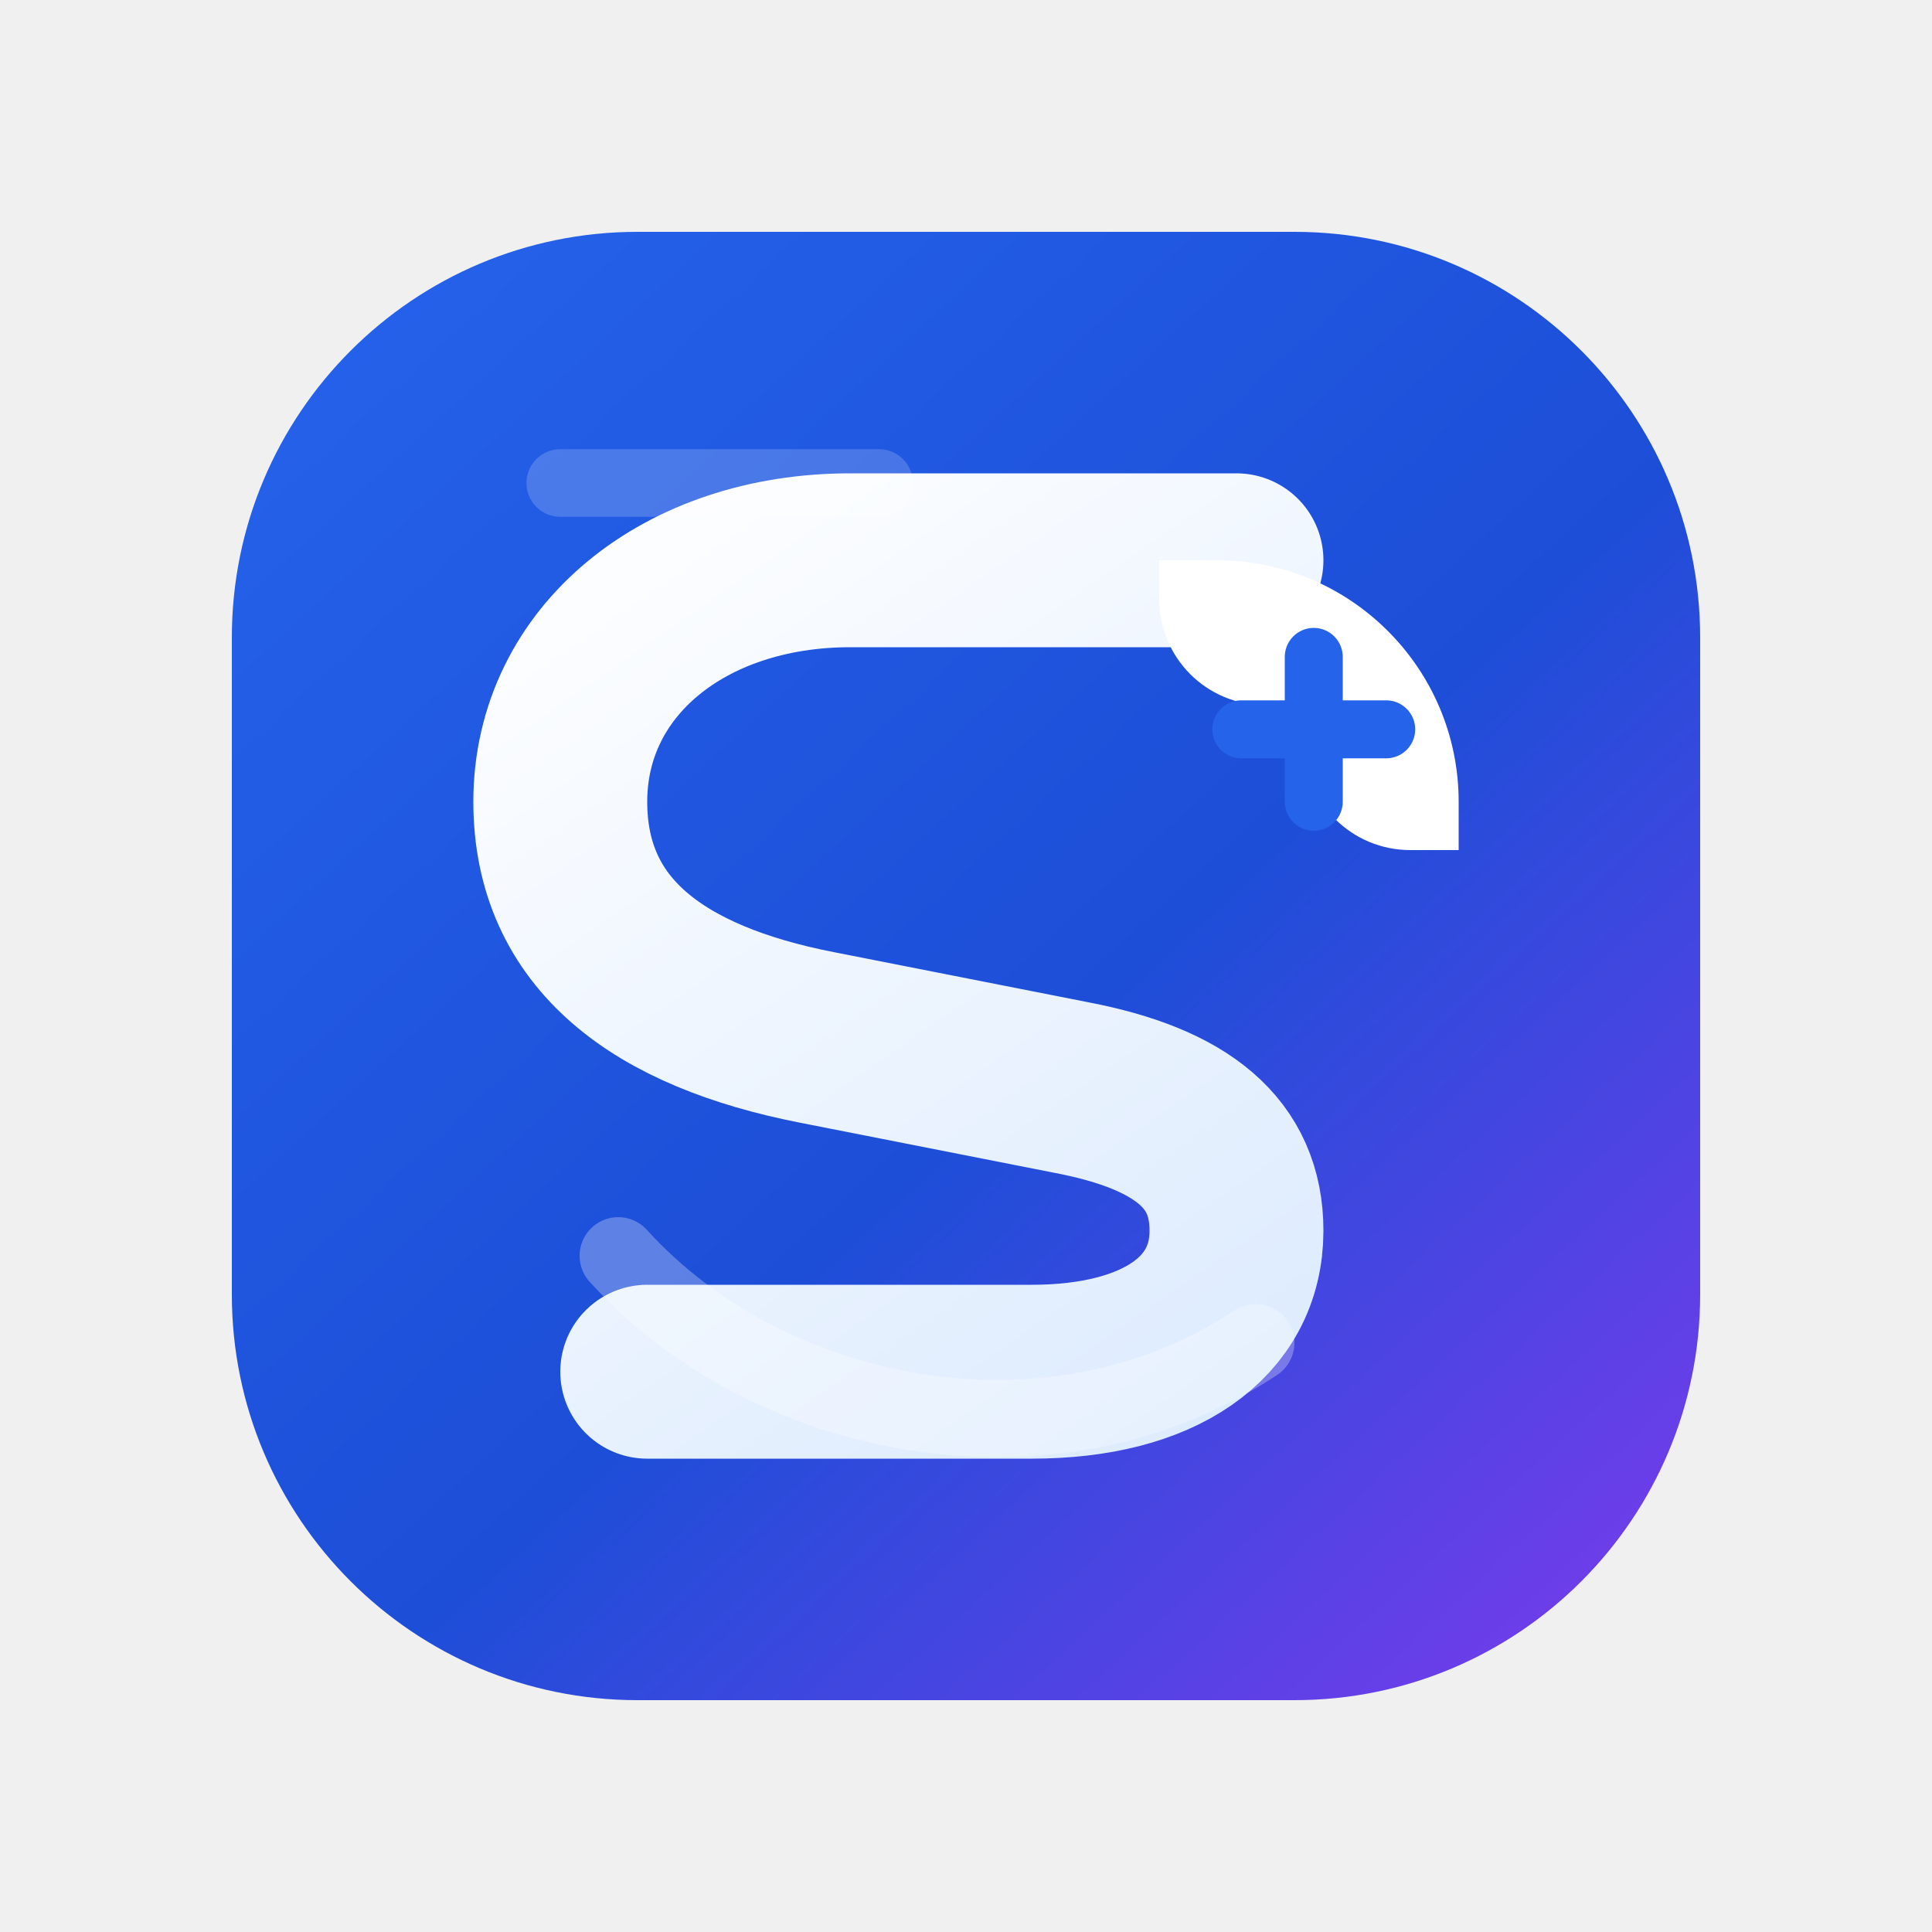
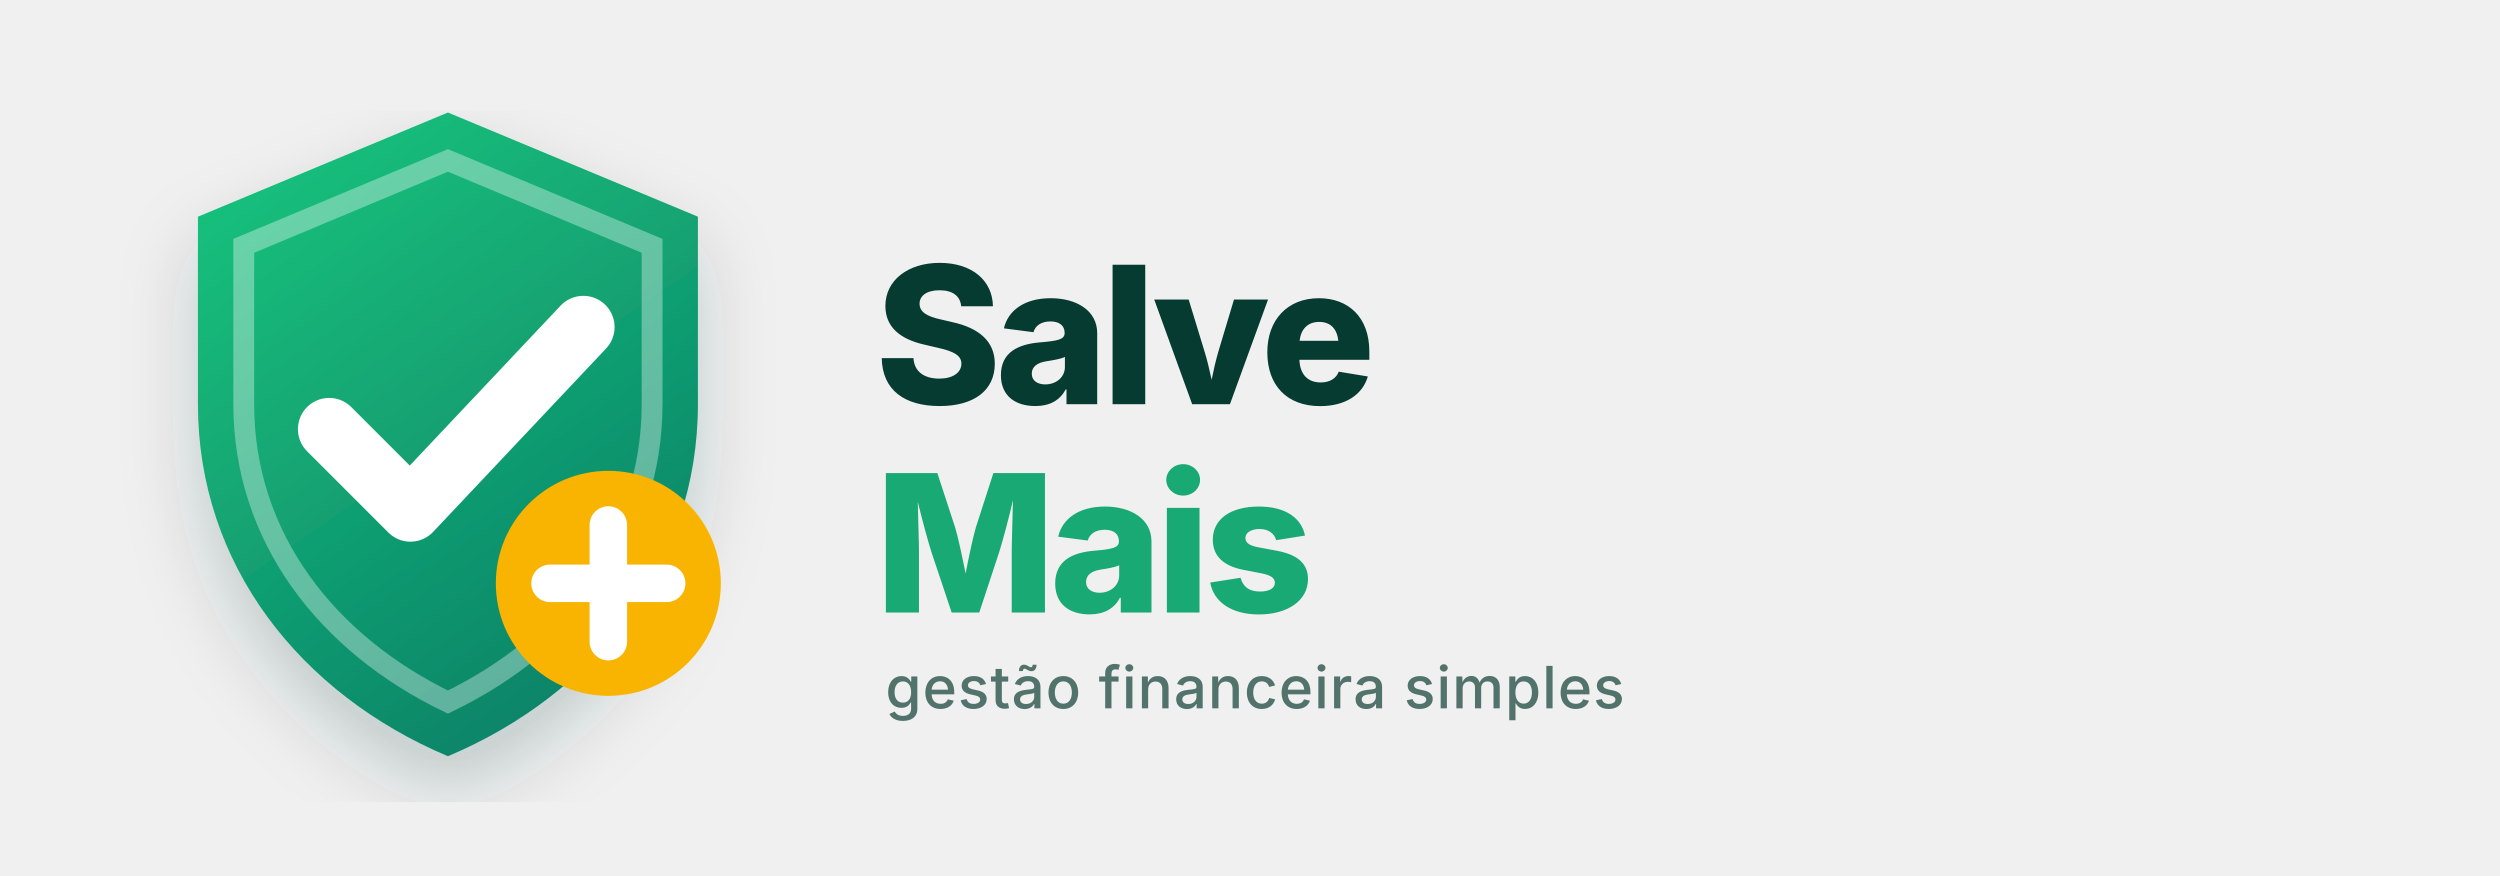
- <svg xmlns="http://www.w3.org/2000/svg" width="200" height="200" viewBox="0 0 200 200" fill="none" role="img" aria-labelledby="title desc">
+ <svg xmlns="http://www.w3.org/2000/svg" width="1200" height="420" viewBox="0 0 1200 420" fill="none" role="img" aria-labelledby="title desc">
  <defs>
-     <linearGradient id="bg" x1="30" y1="24" x2="172" y2="178" gradientUnits="userSpaceOnUse">
-       <stop offset="0" stop-color="#2563EB" />
-       <stop offset="0.55" stop-color="#1D4ED8" />
-       <stop offset="1" stop-color="#7C3AED" />
+     <linearGradient id="brandGradient" x1="130" y1="55" x2="330" y2="345" gradientUnits="userSpaceOnUse">
+       <stop offset="0" stop-color="#19C37D" />
+       <stop offset="1" stop-color="#0A7C66" />
    </linearGradient>
-     <linearGradient id="sFill" x1="60" y1="48" x2="132" y2="152" gradientUnits="userSpaceOnUse">
-       <stop offset="0" stop-color="#FFFFFF" />
-       <stop offset="1" stop-color="#DBEAFE" />
-     </linearGradient>
+     <filter id="softShadow" x="50" y="35" width="330" height="350" filterUnits="userSpaceOnUse" color-interpolation-filters="sRGB">
+       <feDropShadow dx="0" dy="18" stdDeviation="18" flood-color="#063B32" flood-opacity="0.20" />
+     </filter>
  </defs>
-   <rect x="24" y="24" width="152" height="152" rx="42" fill="url(#bg)" />
-   <path d="M128 58H88C70.9 58 58 68.4 58 83C58 96.7 68.2 104.2 84.6 107.4L111 112.6C122.4 114.8 128 119.4 128 127.4C128 136.4 120 142 106.8 142H67" stroke="url(#sFill)" stroke-width="18" stroke-linecap="round" stroke-linejoin="round" />
-   <path d="M126 58C139.8 58 151 69.2 151 83V88H146C139.9 88 135 83.1 135 77V73H131C124.9 73 120 68.1 120 62V58H126Z" fill="#FFFFFF" />
-   <path d="M136 68V83" stroke="#2563EB" stroke-width="6" stroke-linecap="round" />
-   <path d="M128.5 75.5H143.5" stroke="#2563EB" stroke-width="6" stroke-linecap="round" />
-   <path d="M64 130C79.6 147.2 108.8 153 130 139" stroke="#FFFFFF" stroke-width="8" stroke-linecap="round" opacity="0.28" />
-   <path d="M58 50H91" stroke="#FFFFFF" stroke-width="7" stroke-linecap="round" opacity="0.18" />
+   <g filter="url(#softShadow)">
+     <path d="M215 54L335 104V194C335 271 286 333 215 363C144 333 95 271 95 194V104L215 54Z" fill="url(#brandGradient)" />
+     <path d="M215 77L313 118V194C313 258 273 309 215 337C157 309 117 258 117 194V118L215 77Z" stroke="white" stroke-opacity="0.35" stroke-width="10" />
+   </g>
+   <path d="M158 206L197 245L280 157" stroke="white" stroke-width="30" stroke-linecap="round" stroke-linejoin="round" />
+   <circle cx="292" cy="280" r="54" fill="#F8B400" />
+   <path d="M292 252V308M264 280H320" stroke="white" stroke-width="18" stroke-linecap="round" />
+   <text x="420" y="194" font-family="Inter, Montserrat, Arial, sans-serif" font-size="92" font-weight="800" letter-spacing="-3" fill="#063B32">Salve</text>
+   <text x="420" y="294" font-family="Inter, Montserrat, Arial, sans-serif" font-size="92" font-weight="800" letter-spacing="-3" fill="#19A974">Mais</text>
+   <text x="425" y="340" font-family="Inter, Montserrat, Arial, sans-serif" font-size="28" font-weight="500" letter-spacing="0.5" fill="#52736B">gestão financeira simples</text>
</svg>
